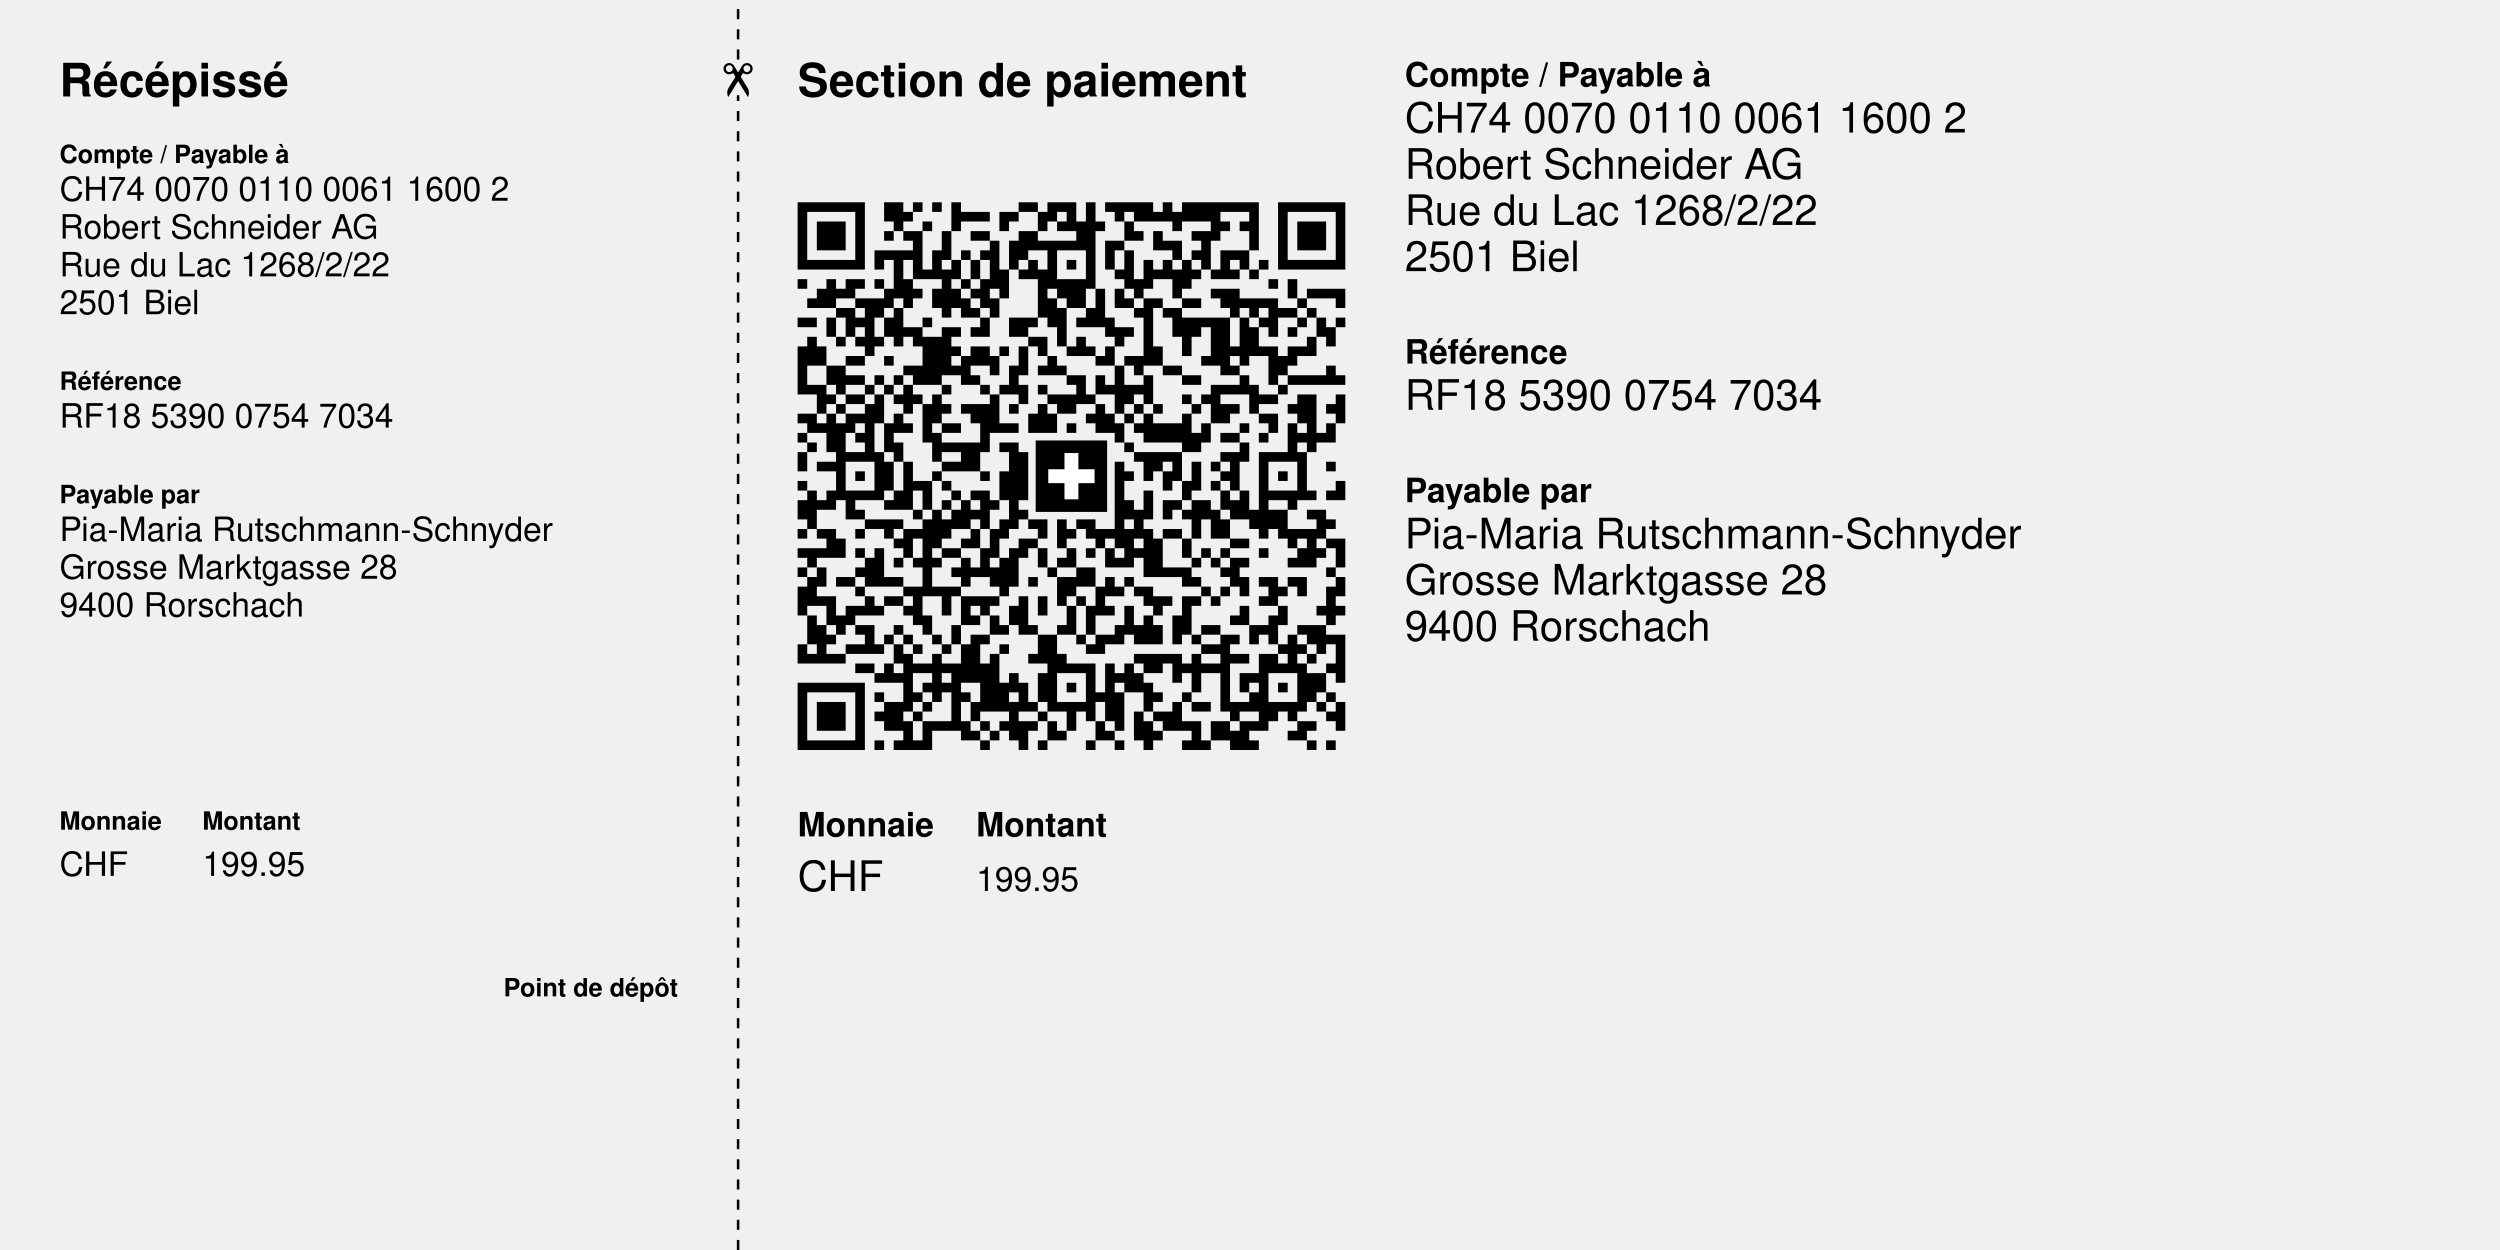
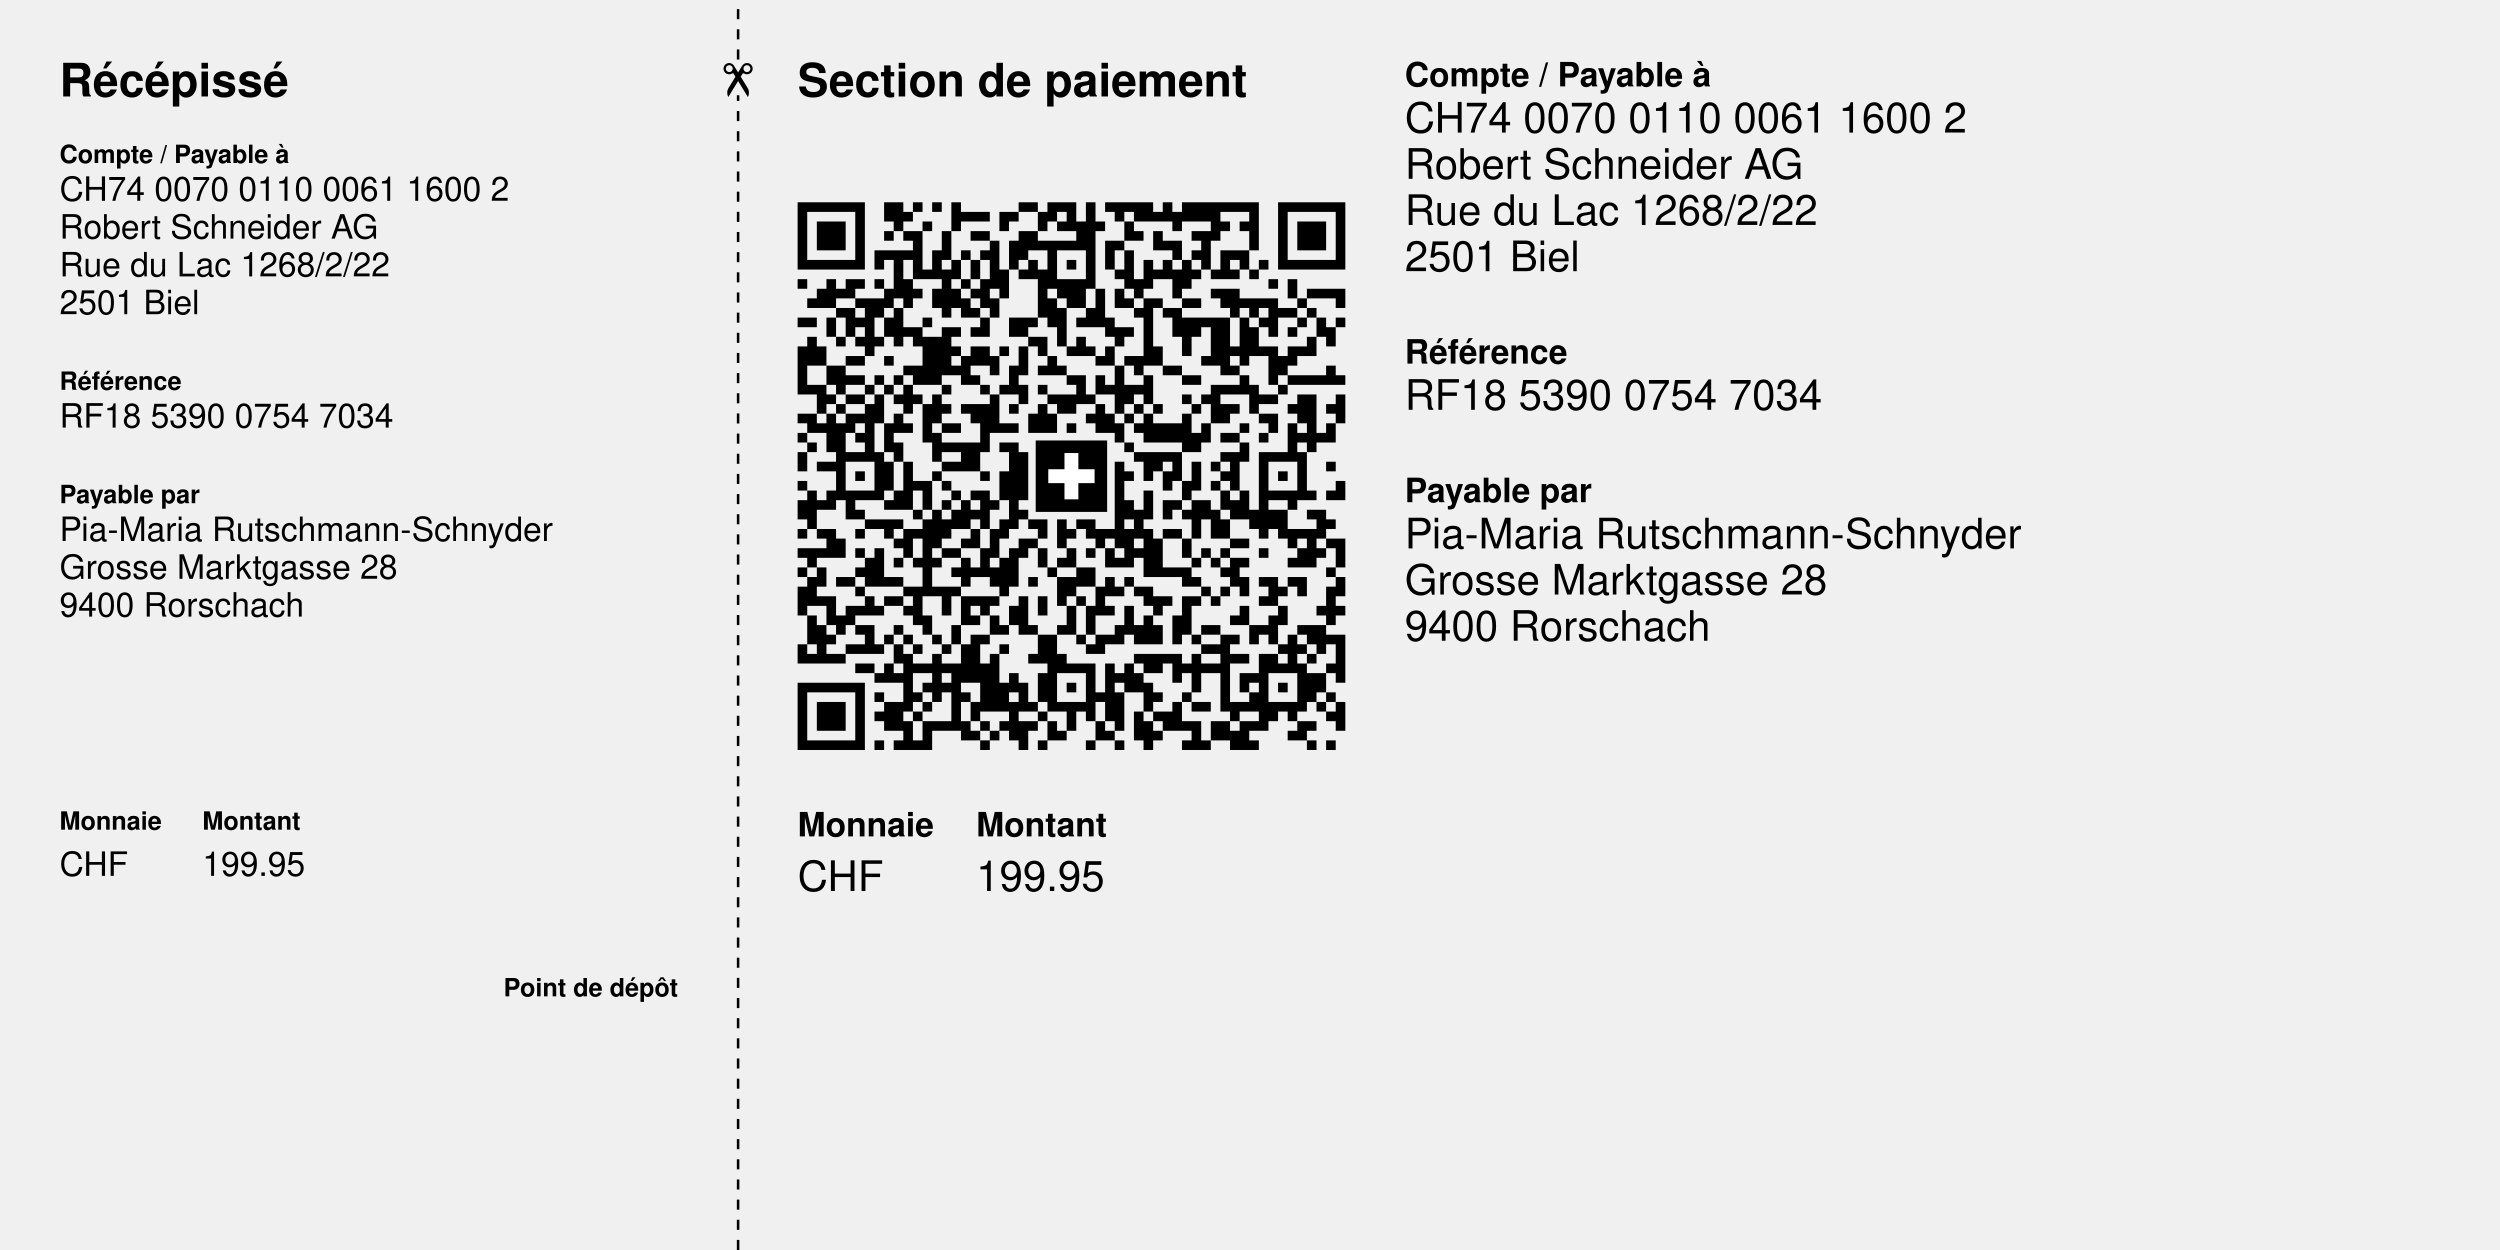
<svg xmlns="http://www.w3.org/2000/svg" width="210mm" height="105mm" version="1.1" viewBox="0 0 595.276 297.638">
  <g font-family="Helvetica,Arial,&quot;Liberation Sans&quot;" transform="translate(0 297.638)">
    <g transform="translate(189.921 0)">
      <text x="0" y="-274.665" font-size="11" font-weight="bold">Section de paiement</text>
    </g>
    <g transform="translate(189.921 -119.055) scale(2.288)">
      <path d="M0,-57h7v1h-7zm9,0h2v2h-2zm3,0h1v1h-1zm2,0h1v1h-1zm2,0h1v3h-1zm7,0h2v1h-2z m3,0h3v1h-3zm4,0h1v9h-1zm2,0h5v1h-5zm6,0h1v2h-1zm2,0h8v1h-8zm10,0h7v1h-7z m-50,1h1v6h-1zm6,0h1v6h-1zm5,0h1v1h-1zm6,0h3v1h-3zm4,0h2v1h-2zm4,0h2v1h-2z m3,0h1v2h-1zm5,0h1v1h-1zm2,0h3v1h-3zm4,0h5v1h-5zm8,0h1v4h-1zm3,0h1v6h-1z m6,0h1v6h-1zm-54,1h3v3h-3zm8,0h1v1h-1zm3,0h1v1h-1zm8,0h1v1h-1zm4,0h1v1h-1z m2,0h1v1h-1zm2,0h1v3h-1zm2,0h1v1h-1zm3,0h1v2h-1zm5,0h1v1h-1zm4,0h2v1h-2z m3,0h1v1h-1zm6,0h3v3h-3zm-43,1h1v1h-1zm2,0h2v1h-2zm4,0h1v3h-1zm3,0h2v1h-2z m5,0h2v2h-2zm12,0h1v1h-1zm2,0h1v2h-1zm4,0h3v1h-3zm-29,1h1v4h-1zm8,0h1v5h-1z m2,0h1v3h-1zm3,0h4v1h-4zm7,0h1v3h-1zm1,0h1v1h-1zm5,0h2v1h-2zm4,0h1v3h-1z m-34,1h4v1h-4zm6,0h1v3h-1zm3,0h1v1h-1zm2,0h1v1h-1zm4,0h1v1h-1zm3,0h1v4h-1z m8,0h1v4h-1zm5,0h1v1h-1zm2,0h1v1h-1zm3,0h3v1h-3zm-43,1h5v1h-5zm7,0h1v1h-1z m2,0h1v4h-1zm6,0h1v2h-1zm2,0h1v2h-1zm6,0h1v2h-1zm4,0h1v1h-1zm8,0h1v3h-1z m2,0h1v2h-1zm2,0h1v3h-1zm4,0h1v2h-1zm2,0h1v1h-1zm2,0h1v1h-1zm3,0h5v1h-5z m-38,1h1v1h-1zm2,0h1v5h-1zm6,0h1v3h-1zm2,0h1v1h-1zm2,0h1v5h-1zm8,0h1v1h-1z m4,0h1v1h-1zm2,0h1v3h-1zm2,0h1v1h-1zm2,0h1v1h-1zm2,0h1v1h-1zm2,0h1v1h-1z m-47,1h1v1h-1zm3,0h1v3h-1zm2,0h2v1h-2zm3,0h1v1h-1zm3,0h1v3h-1zm6,0h1v1h-1z m2,0h1v3h-1zm8,0h3v2h-3zm8,0h1v2h-1zm14,0h1v1h-1zm2,0h1v2h-1zm-49,1h1v2h-1z m2,0h2v1h-2zm5,0h1v2h-1zm3,0h1v1h-1zm2,0h1v2h-1zm2,0h1v2h-1zm2,0h1v1h-1z m13,0h1v4h-1zm2,0h1v2h-1zm10,0h3v1h-3zm10,0h4v1h-4zm-52,1h1v1h-1zm5,0h3v1h-3z m11,0h1v2h-1zm3,0h1v2h-1zm6,0h1v3h-1zm2,0h2v1h-2zm6,0h1v1h-1zm2,0h1v7h-1z m1,0h1v1h-1zm3,0h2v1h-2zm4,0h6v1h-6zm8,0h1v1h-1zm4,0h1v1h-1zm-52,1h2v1h-2z m3,0h1v5h-1zm1,0h1v1h-1zm2,0h1v4h-1zm8,0h1v1h-1zm9,0h1v4h-1zm3,0h1v2h-1z m5,0h1v1h-1zm3,0h2v1h-2zm7,0h1v1h-1zm2,0h1v1h-1zm2,0h3v1h-3zm4,0h1v1h-1z m-53,1h2v1h-2zm3,0h1v2h-1zm2,0h2v1h-2zm4,0h1v2h-1zm4,0h1v1h-1zm6,0h1v2h-1z m3,0h2v2h-2zm2,0h1v1h-1zm5,0h1v1h-1zm3,0h1v2h-1zm7,0h6v1h-6zm7,0h1v5h-1z m2,0h2v1h-2zm4,0h1v1h-1zm2,0h1v2h-1zm2,0h1v1h-1zm-51,1h1v1h-1zm6,0h2v1h-2z m4,0h1v5h-1zm1,0h1v1h-1zm2,0h1v1h-1zm15,0h2v1h-2zm6,0h3v1h-3zm4,0h2v4h-2z m4,0h1v3h-1zm2,0h1v1h-1zm2,0h1v1h-1zm4,0h1v2h-1zm-54,1h1v3h-1zm3,0h1v1h-1z m2,0h1v1h-1zm2,0h1v1h-1zm4,0h3v1h-3zm12,0h2v1h-2zm5,0h1v2h-1zm4,0h1v1h-1z m7,0h1v2h-1zm13,0h1v2h-1zm-53,1h1v5h-1zm2,0h1v2h-1zm11,0h2v4h-2zm3,0h1v1h-1z m2,0h2v2h-2zm3,0h1v1h-1zm2,0h1v3h-1zm2,0h1v1h-1zm3,0h1v1h-1zm2,0h1v1h-1z m2,0h1v2h-1zm5,0h1v2h-1zm8,0h1v1h-1zm3,0h2v1h-2zm3,0h2v1h-2zm-46,1h2v1h-2z m4,0h1v1h-1zm8,0h1v3h-1zm3,0h1v2h-1zm6,0h1v2h-1zm5,0h1v1h-1zm3,0h2v1h-2z m8,0h1v1h-1zm7,0h2v2h-2zm2,0h1v1h-1zm-48,1h2v2h-2zm8,0h2v1h-2zm5,0h1v1h-1z m6,0h1v3h-1zm3,0h1v1h-1zm2,0h1v1h-1zm6,0h1v5h-1zm2,0h1v1h-1zm3,0h2v1h-2z m6,0h2v1h-2zm11,0h1v2h-1zm-50,1h2v1h-2zm3,0h1v1h-1zm2,0h1v1h-1zm2,0h1v1h-1z m6,0h1v1h-1zm10,0h2v1h-2zm3,0h1v2h-1zm5,0h1v3h-1zm4,0h2v1h-2zm6,0h1v2h-1z m3,0h1v1h-1zm2,0h4v1h-4zm5,0h1v1h-1zm-55,1h2v1h-2zm3,0h1v1h-1zm3,0h1v1h-1z m2,0h1v1h-1zm2,0h1v3h-1zm4,0h1v1h-1zm4,0h1v1h-1zm2,0h1v1h-1zm2,0h1v2h-1z m2,0h1v1h-1zm4,0h1v2h-1zm3,0h1v1h-1zm2,0h2v1h-2zm9,0h1v4h-1zm1,0h2v1h-2z m3,0h1v3h-1zm3,0h1v1h-1zm-48,1h2v1h-2zm3,0h2v1h-2zm3,0h1v3h-1zm2,0h1v1h-1z m2,0h1v1h-1zm2,0h1v3h-1zm6,0h1v4h-1zm6,0h3v1h-3zm4,0h1v1h-1zm4,0h1v1h-1z m6,0h1v1h-1zm2,0h1v1h-1zm6,0h2v1h-2zm4,0h2v3h-2zm4,0h1v3h-1zm-54,1h1v1h-1z m2,0h1v1h-1zm3,0h1v6h-1zm6,0h1v4h-1zm2,0h1v1h-1zm2,0h3v1h-3zm5,0h1v1h-1z m3,0h1v3h-1zm2,0h2v1h-2zm4,0h1v3h-1zm4,0h1v1h-1zm2,0h1v1h-1zm4,0h1v1h-1z m3,0h2v1h-2zm7,0h1v1h-1zm4,0h1v1h-1zm-55,1h2v1h-2zm3,0h1v4h-1zm2,0h2v1h-2z m5,0h1v2h-1zm8,0h2v1h-2zm6,0h1v2h-1zm2,0h1v2h-1zm4,0h1v1h-1zm2,0h1v2h-1z m2,0h1v1h-1zm2,0h1v3h-1zm4,0h1v4h-1zm4,0h1v1h-1zm4,0h2v1h-2zm-47,1h2v1h-2z m3,0h1v8h-1zm1,0h1v1h-1zm4,0h1v3h-1zm2,0h1v1h-1zm4,0h2v1h-2zm4,0h1v3h-1z m2,0h2v1h-2zm7,0h1v1h-1zm5,0h1v2h-1zm2,0h1v1h-1zm2,0h3v2h-3zm5,0h1v2h-1z m4,0h1v1h-1zm3,0h1v1h-1zm2,0h1v4h-1zm2,0h1v3h-1zm2,0h1v2h-1zm-55,1h1v1h-1z m6,0h1v1h-1zm8,0h1v3h-1zm27,0h1v2h-1zm3,0h2v1h-2zm4,0h1v1h-1zm4,0h1v1h-1z m2,0h1v1h-1zm-53,1h1v1h-1zm9,0h1v2h-1zm5,0h4v1h-4zm6,0h2v1h-2zm13,0h1v1h-1z m12,0h1v2h-1zm-46,1h1v2h-1zm5,0h2v1h-2zm3,0h1v5h-1zm9,0h2v2h-2zm5,0h2v5h-2z m13,0h5v1h-5zm9,0h2v1h-2zm4,0h1v9h-1zm1,0h2v1h-2zm3,0h1v5h-1zm-50,1h2v1h-2z m7,0h1v3h-1zm2,0h1v5h-1zm4,0h2v1h-2zm18,0h1v9h-1zm3,0h2v1h-2zm3,0h1v2h-1z m2,0h1v3h-1zm2,0h1v1h-1zm2,0h1v3h-1zm10,0h1v1h-1zm-49,1h1v1h-1zm8,0h1v1h-1z m5,0h1v1h-1zm2,0h1v3h-1zm13,0h1v1h-1zm2,0h1v1h-1zm2,0h1v2h-1zm6,0h1v1h-1z m6,0h1v1h-1zm-50,1h1v1h-1zm12,0h2v1h-2zm3,0h1v1h-1zm25,0h1v2h-1zm3,0h1v1h-1z m13,0h1v2h-1zm-55,1h1v4h-1zm2,0h1v2h-1zm2,0h3v1h-3zm5,0h1v2h-1zm3,0h1v2h-1z m3,0h1v1h-1zm2,0h2v1h-2zm18,0h1v3h-1zm8,0h1v2h-1zm2,0h1v3h-1zm3,0h3v1h-3z m4,0h1v1h-1zm2,0h1v1h-1zm-55,1h1v2h-1zm2,0h1v1h-1zm3,0h1v2h-1zm4,0h1v1h-1z m6,0h1v1h-1zm2,0h1v3h-1zm2,0h1v3h-1zm1,0h1v1h-1zm2,0h1v3h-1zm12,0h1v2h-1z m4,0h2v1h-2zm3,0h2v2h-2zm4,0h1v2h-1zm6,0h1v1h-1zm-45,1h1v1h-1zm6,0h1v1h-1z m2,0h1v4h-1zm2,0h1v2h-1zm2,0h1v1h-1zm5,0h1v1h-1zm12,0h1v3h-1zm3,0h1v1h-1z m2,0h1v1h-1zm3,0h1v3h-1zm4,0h1v2h-1zm2,0h2v2h-2zm4,0h2v1h-2zm-46,1h4v1h-4z m6,0h1v8h-1zm2,0h1v2h-1zm6,0h1v2h-1zm3,0h2v1h-2zm3,0h1v3h-1zm2,0h2v1h-2z m12,0h1v2h-1zm3,0h1v2h-1zm10,0h2v1h-2zm-54,1h1v1h-1zm2,0h2v1h-2zm4,0h1v1h-1z m3,0h1v1h-1zm2,0h1v3h-1zm1,0h1v1h-1zm6,0h1v2h-1zm2,0h1v3h-1zm5,0h1v1h-1z m3,0h1v1h-1zm2,0h3v1h-3zm4,0h1v4h-1zm2,0h1v5h-1zm2,0h2v1h-2zm12,0h5v1h-5z m-47,1h2v2h-2zm7,0h1v1h-1zm7,0h1v1h-1zm6,0h2v1h-2zm8,0h1v1h-1zm6,0h1v4h-1z m3,0h1v2h-1zm5,0h2v1h-2zm6,0h1v1h-1zm2,0h1v3h-1zm2,0h2v1h-2zm-55,1h3v1h-3z m6,0h1v1h-1zm2,0h1v4h-1zm7,0h2v1h-2zm4,0h1v3h-1zm3,0h1v4h-1zm1,0h1v1h-1z m2,0h1v2h-1zm3,0h1v2h-1zm2,0h1v1h-1zm2,0h1v2h-1zm3,0h1v1h-1zm7,0h1v1h-1z m2,0h1v1h-1zm4,0h1v1h-1zm4,0h1v2h-1zm2,0h1v1h-1zm2,0h1v2h-1zm-55,1h1v1h-1z m6,0h1v3h-1zm3,0h1v1h-1zm2,0h1v1h-1zm2,0h1v1h-1zm3,0h1v3h-1zm4,0h1v4h-1z m6,0h1v1h-1zm6,0h1v1h-1zm8,0h1v1h-1zm2,0h1v1h-1zm2,0h1v3h-1zm1,0h1v1h-1z m5,0h1v1h-1zm-51,1h1v1h-1zm2,0h1v2h-1zm4,0h1v1h-1zm10,0h1v1h-1zm2,0h1v1h-1z m2,0h1v2h-1zm6,0h1v1h-1zm3,0h2v2h-2zm9,0h3v1h-3zm6,0h1v1h-1zm11,0h1v1h-1z m-54,1h1v3h-1zm3,0h2v1h-2zm5,0h2v1h-2zm15,0h1v1h-1zm3,0h2v2h-2zm5,0h1v2h-1z m2,0h1v1h-1zm6,0h2v1h-2zm6,0h1v2h-1zm2,0h2v1h-2zm3,0h2v1h-2zm5,0h1v2h-1z m-56,1h1v3h-1zm6,0h1v1h-1zm5,0h2v1h-2zm3,0h3v1h-3zm17,0h1v3h-1zm2,0h1v1h-1z m2,0h2v1h-2zm7,0h1v1h-1zm2,0h1v1h-1zm5,0h2v1h-2zm3,0h1v1h-1zm3,0h1v4h-1z m-53,1h2v1h-2zm5,0h1v2h-1zm2,0h2v1h-2zm3,0h1v3h-1zm3,0h1v2h-1zm2,0h4v1h-4z m6,0h1v4h-1zm2,0h1v2h-1zm2,0h1v1h-1zm2,0h1v1h-1zm7,0h3v1h-3zm4,0h1v4h-1z m1,0h1v1h-1zm2,0h1v1h-1zm5,0h2v1h-2zm-45,1h1v2h-1zm2,0h2v1h-2zm3,0h1v1h-1z m3,0h1v1h-1zm6,0h1v2h-1zm2,0h1v1h-1zm3,0h1v2h-1zm6,0h1v3h-1zm2,0h1v3h-1z m2,0h1v1h-1zm2,0h1v3h-1zm3,0h1v1h-1zm9,0h1v2h-1zm4,0h1v2h-1zm4,0h1v1h-1z m2,0h1v1h-1zm-55,1h1v3h-1zm3,0h2v1h-2zm9,0h1v2h-1zm5,0h1v1h-1zm2,0h1v2h-1z m16,0h1v3h-1zm3,0h1v3h-1zm6,0h1v1h-1zm4,0h1v3h-1zm-47,1h1v4h-1zm2,0h1v1h-1z m2,0h2v1h-2zm4,0h1v1h-1zm6,0h1v2h-1zm5,0h1v1h-1zm3,0h1v1h-1zm3,0h1v1h-1z m6,0h1v2h-1zm2,0h1v2h-1zm2,0h1v2h-1zm5,0h2v1h-2zm5,0h2v1h-2zm5,0h3v1h-3z m-49,1h1v1h-1zm4,0h1v2h-1zm2,0h1v1h-1zm2,0h1v1h-1zm3,0h1v1h-1zm4,0h1v5h-1z m1,0h1v1h-1zm6,0h2v3h-2zm4,0h1v1h-1zm2,0h2v1h-2zm10,0h1v1h-1zm3,0h1v8h-1z m1,0h1v1h-1zm2,0h1v1h-1zm4,0h1v4h-1zm2,0h4v1h-4zm-53,1h1v2h-1zm5,0h2v1h-2z m3,0h1v1h-1zm2,0h1v2h-1zm2,0h1v1h-1zm3,0h1v1h-1zm2,0h1v4h-1zm4,0h1v1h-1z m9,0h2v1h-2zm12,0h2v1h-2zm8,0h1v1h-1zm2,0h1v1h-1zm2,0h1v1h-1zm2,0h1v4h-1z m-55,1h1v1h-1zm2,0h2v1h-2zm8,0h1v6h-1zm3,0h1v5h-1zm6,0h1v6h-1zm4,0h1v1h-1z m3,0h1v2h-1zm8,0h5v1h-5zm6,0h1v4h-1zm4,0h2v1h-2zm3,0h1v8h-1zm1,0h1v2h-1z m4,0h1v1h-1zm-47,1h2v1h-2zm3,0h1v2h-1zm3,0h2v1h-2zm3,0h2v1h-2zm4,0h1v5h-1z m7,0h1v5h-1zm2,0h3v1h-3zm4,0h1v6h-1zm2,0h1v3h-1zm2,0h2v1h-2zm3,0h2v1h-2z m3,0h2v1h-2zm8,0h1v1h-1zm2,0h1v5h-1zm3,0h1v1h-1zm-47,1h1v1h-1zm2,0h1v1h-1z m6,0h1v6h-1zm6,0h1v2h-1zm3,0h1v3h-1zm5,0h1v5h-1zm3,0h1v1h-1zm2,0h1v2h-1z m4,0h1v1h-1zm7,0h2v1h-2zm7,0h2v2h-2zm-53,1h7v1h-7zm13,0h1v1h-1zm2,0h1v1h-1z m6,0h1v3h-1zm2,0h1v3h-1zm5,0h1v1h-1zm8,0h1v3h-1zm10,0h1v1h-1zm4,0h1v1h-1z m-50,1h1v6h-1zm6,0h1v6h-1zm2,0h1v1h-1zm4,0h1v1h-1zm5,0h1v1h-1zm14,0h1v1h-1z m2,0h1v4h-1zm4,0h1v1h-1zm3,0h1v1h-1zm7,0h1v2h-1zm6,0h1v1h-1zm2,0h1v1h-1z m-53,1h3v3h-3zm7,0h2v3h-2zm4,0h1v1h-1zm5,0h1v2h-1zm4,0h1v4h-1zm2,0h1v1h-1z m3,0h3v1h-3zm12,0h1v3h-1zm2,0h2v1h-2zm4,0h2v1h-2zm4,0h3v1h-3zm5,0h1v1h-1z m2,0h1v3h-1zm-48,1h1v1h-1zm4,0h1v1h-1zm13,0h1v1h-1zm3,0h1v2h-1zm7,0h1v3h-1z m2,0h2v1h-2zm8,0h1v1h-1zm4,0h1v1h-1zm2,0h1v1h-1zm4,0h1v1h-1zm-44,1h1v3h-1z m2,0h3v1h-3zm4,0h1v2h-1zm2,0h1v1h-1zm2,0h1v1h-1zm2,0h1v3h-1zm1,0h1v1h-1z m2,0h1v2h-1zm5,0h1v2h-1zm5,0h1v3h-1zm2,0h1v1h-1zm2,0h2v1h-2zm3,0h2v2h-2z m3,0h1v3h-1zm1,0h1v1h-1zm5,0h2v1h-2zm-39,1h1v2h-1zm5,0h1v1h-1zm2,0h1v1h-1z m7,0h1v1h-1zm5,0h1v1h-1zm5,0h1v1h-1zm4,0h1v2h-1zm4,0h1v2h-1zm6,0h2v1h-2z m-50,1h5v1h-5zm7,0h1v1h-1zm2,0h1v1h-1zm2,0h1v1h-1zm7,0h1v1h-1zm6,0h1v1h-1z m5,0h1v1h-1zm3,0h1v1h-1zm7,0h1v1h-1zm2,0h1v1h-1zm5,0h1v1h-1zm6,0h1v1h-1z m2,0h1v1h-1z" fill="#000000" />
    </g>
    <g transform="translate(189.921 -119.055)">
      <path d="M56.693,-73.701h17.008v17.008h-17.008z" fill="#000000" />
      <path d="M63.543,-70.709h3.307v11.024h-3.307zm-3.858,3.858h11.024v3.307h-11.024z" fill="#FFFFFF" />
    </g>
    <g transform="translate(189.921 0)">
      <text x="0" y="-98.482" font-size="8" font-weight="bold">Monnaie</text>
      <text x="0" y="-85.482" font-size="10">CHF</text>
      <text x="42.52" y="-98.482" font-size="8" font-weight="bold">Montant</text>
-       <text x="42.52" y="-85.482" font-size="8">199.95</text>
+       <text x="42.52" y="-85.482" font-size="10">199.95</text>
    </g>
    <g transform="translate(334.488 0)">
      <text x="0" y="-277.065" font-size="8" font-weight="bold">Compte / Payable à</text>
      <text x="0" y="-266.065" font-size="10">CH74 0070 0110 0061 1600 2</text>
      <text x="0" y="-255.065" font-size="10">Robert Schneider AG</text>
      <text x="0" y="-244.065" font-size="10">Rue du Lac 1268/2/22</text>
      <text x="0" y="-233.065" font-size="10">2501 Biel</text>
      <text x="0" y="-211.065" font-size="8" font-weight="bold">Référence</text>
      <text x="0" y="-200.065" font-size="10">RF18 5390 0754 7034</text>
      <text x="0" y="-178.065" font-size="8" font-weight="bold">Payable par</text>
      <text x="0" y="-167.065" font-size="10">Pia-Maria Rutschmann-Schnyder</text>
      <text x="0" y="-156.065" font-size="10">Grosse Marktgasse 28</text>
      <text x="0" y="-145.065" font-size="10">9400 Rorschach</text>
    </g>
    <g transform="translate(14.173 0)">
      <text x="0" y="-274.665" font-size="11" font-weight="bold">Récépissé</text>
      <text x="0" y="-258.822" font-size="6" font-weight="bold">Compte / Payable à</text>
      <text x="0" y="-249.822" font-size="8">CH74 0070 0110 0061 1600 2</text>
      <text x="0" y="-240.822" font-size="8">Robert Schneider AG</text>
      <text x="0" y="-231.822" font-size="8">Rue du Lac 1268/2/22</text>
      <text x="0" y="-222.822" font-size="8">2501 Biel</text>
      <text x="0" y="-204.822" font-size="6" font-weight="bold">Référence</text>
      <text x="0" y="-195.822" font-size="8">RF18 5390 0754 7034</text>
      <text x="0" y="-177.822" font-size="6" font-weight="bold">Payable par</text>
      <text x="0" y="-168.822" font-size="8">Pia-Maria Rutschmann-Schnyder</text>
      <text x="0" y="-159.822" font-size="8">Grosse Marktgasse 28</text>
      <text x="0" y="-150.822" font-size="8">9400 Rorschach</text>
      <text x="0" y="-100.082" font-size="6" font-weight="bold">Monnaie</text>
      <text x="0" y="-89.082" font-size="8">CHF</text>
      <text x="34.016" y="-100.082" font-size="6" font-weight="bold">Montant</text>
      <text x="34.016" y="-89.082" font-size="8">199.95</text>
      <text x="105.732" y="-60.397" font-size="6" font-weight="bold">Point de dépôt</text>
    </g>
    <path d="M175.748,0l0,-274.961m0,-8.504l0,-14.173" stroke="#000000" stroke-width="0.6" stroke-dasharray="2.4" fill="none" />
    <g transform="translate(172.687 -274.535) scale(0.006)">
      <path d="M131.754,-359.388c-33.041,54.539,-52.384,110.154,-52.384,192.144c0,62.702,15.27,120.654,41.122,167.596l567.598,-926.232c10.25,-16.724,34.279,-23.091,63.969,-5.805c33.06,19.242,71.495,30.268,112.507,30.268 c123.676,0,223.937,-100.261,223.937,-223.937c0,-123.676,-100.261,-223.937,-223.937,-223.937c-76.348,0,-143.773,38.208,-184.195,96.548l-548.617,893.353zm728.561,-904.861c75.929,0,137.48,61.551,137.48,137.48 c0,75.929,-61.551,137.48,-137.48,137.48c-75.929,0,-137.48,-61.551,-137.48,-137.48c0,-75.929,61.551,-137.48,137.48,-137.48z" fill="#000000" />
    </g>
    <g transform="translate(178.809 -274.535) scale(-0.006 0.006)">
      <path d="M131.754,-359.388c-33.041,54.539,-52.384,110.154,-52.384,192.144c0,62.702,15.27,120.654,41.122,167.596l567.598,-926.232c10.25,-16.724,34.279,-23.091,63.969,-5.805c33.06,19.242,71.495,30.268,112.507,30.268 c123.676,0,223.937,-100.261,223.937,-223.937c0,-123.676,-100.261,-223.937,-223.937,-223.937c-76.348,0,-143.773,38.208,-184.195,96.548l-548.617,893.353zm728.561,-904.861c75.929,0,137.48,61.551,137.48,137.48 c0,75.929,-61.551,137.48,-137.48,137.48c-75.929,0,-137.48,-61.551,-137.48,-137.48c0,-75.929,61.551,-137.48,137.48,-137.48z" fill="#000000" />
    </g>
  </g>
</svg>
